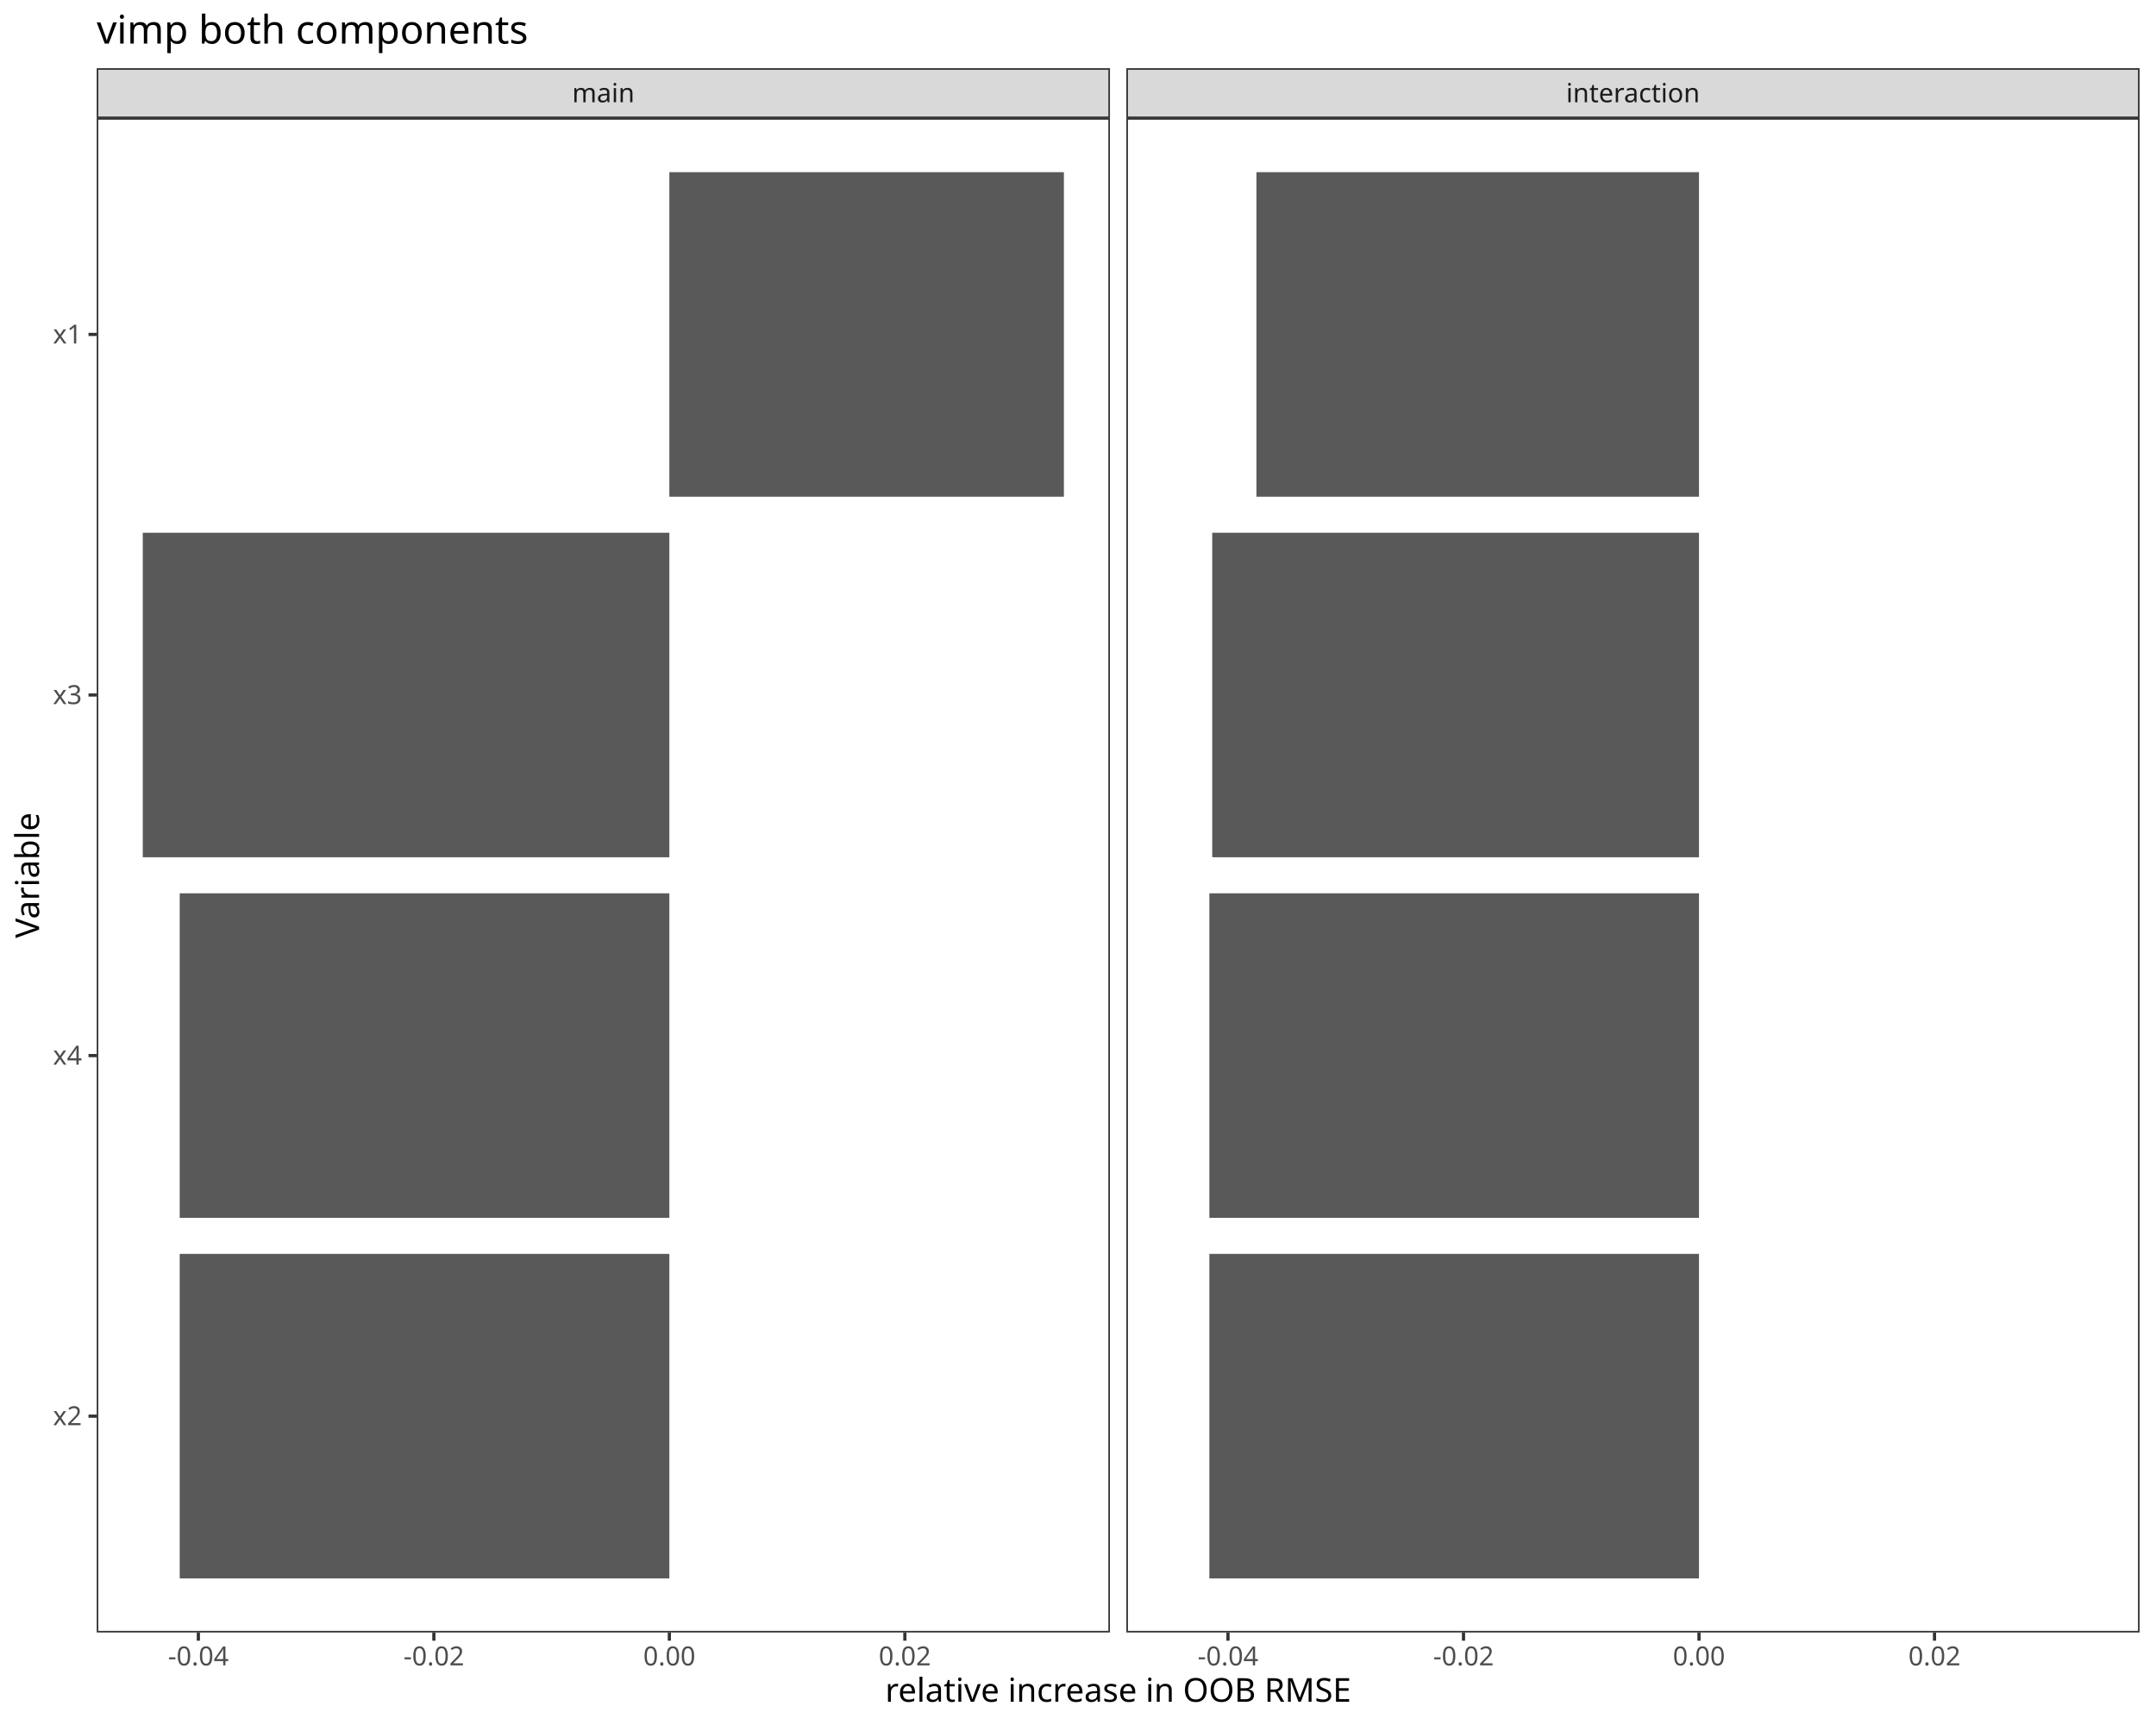
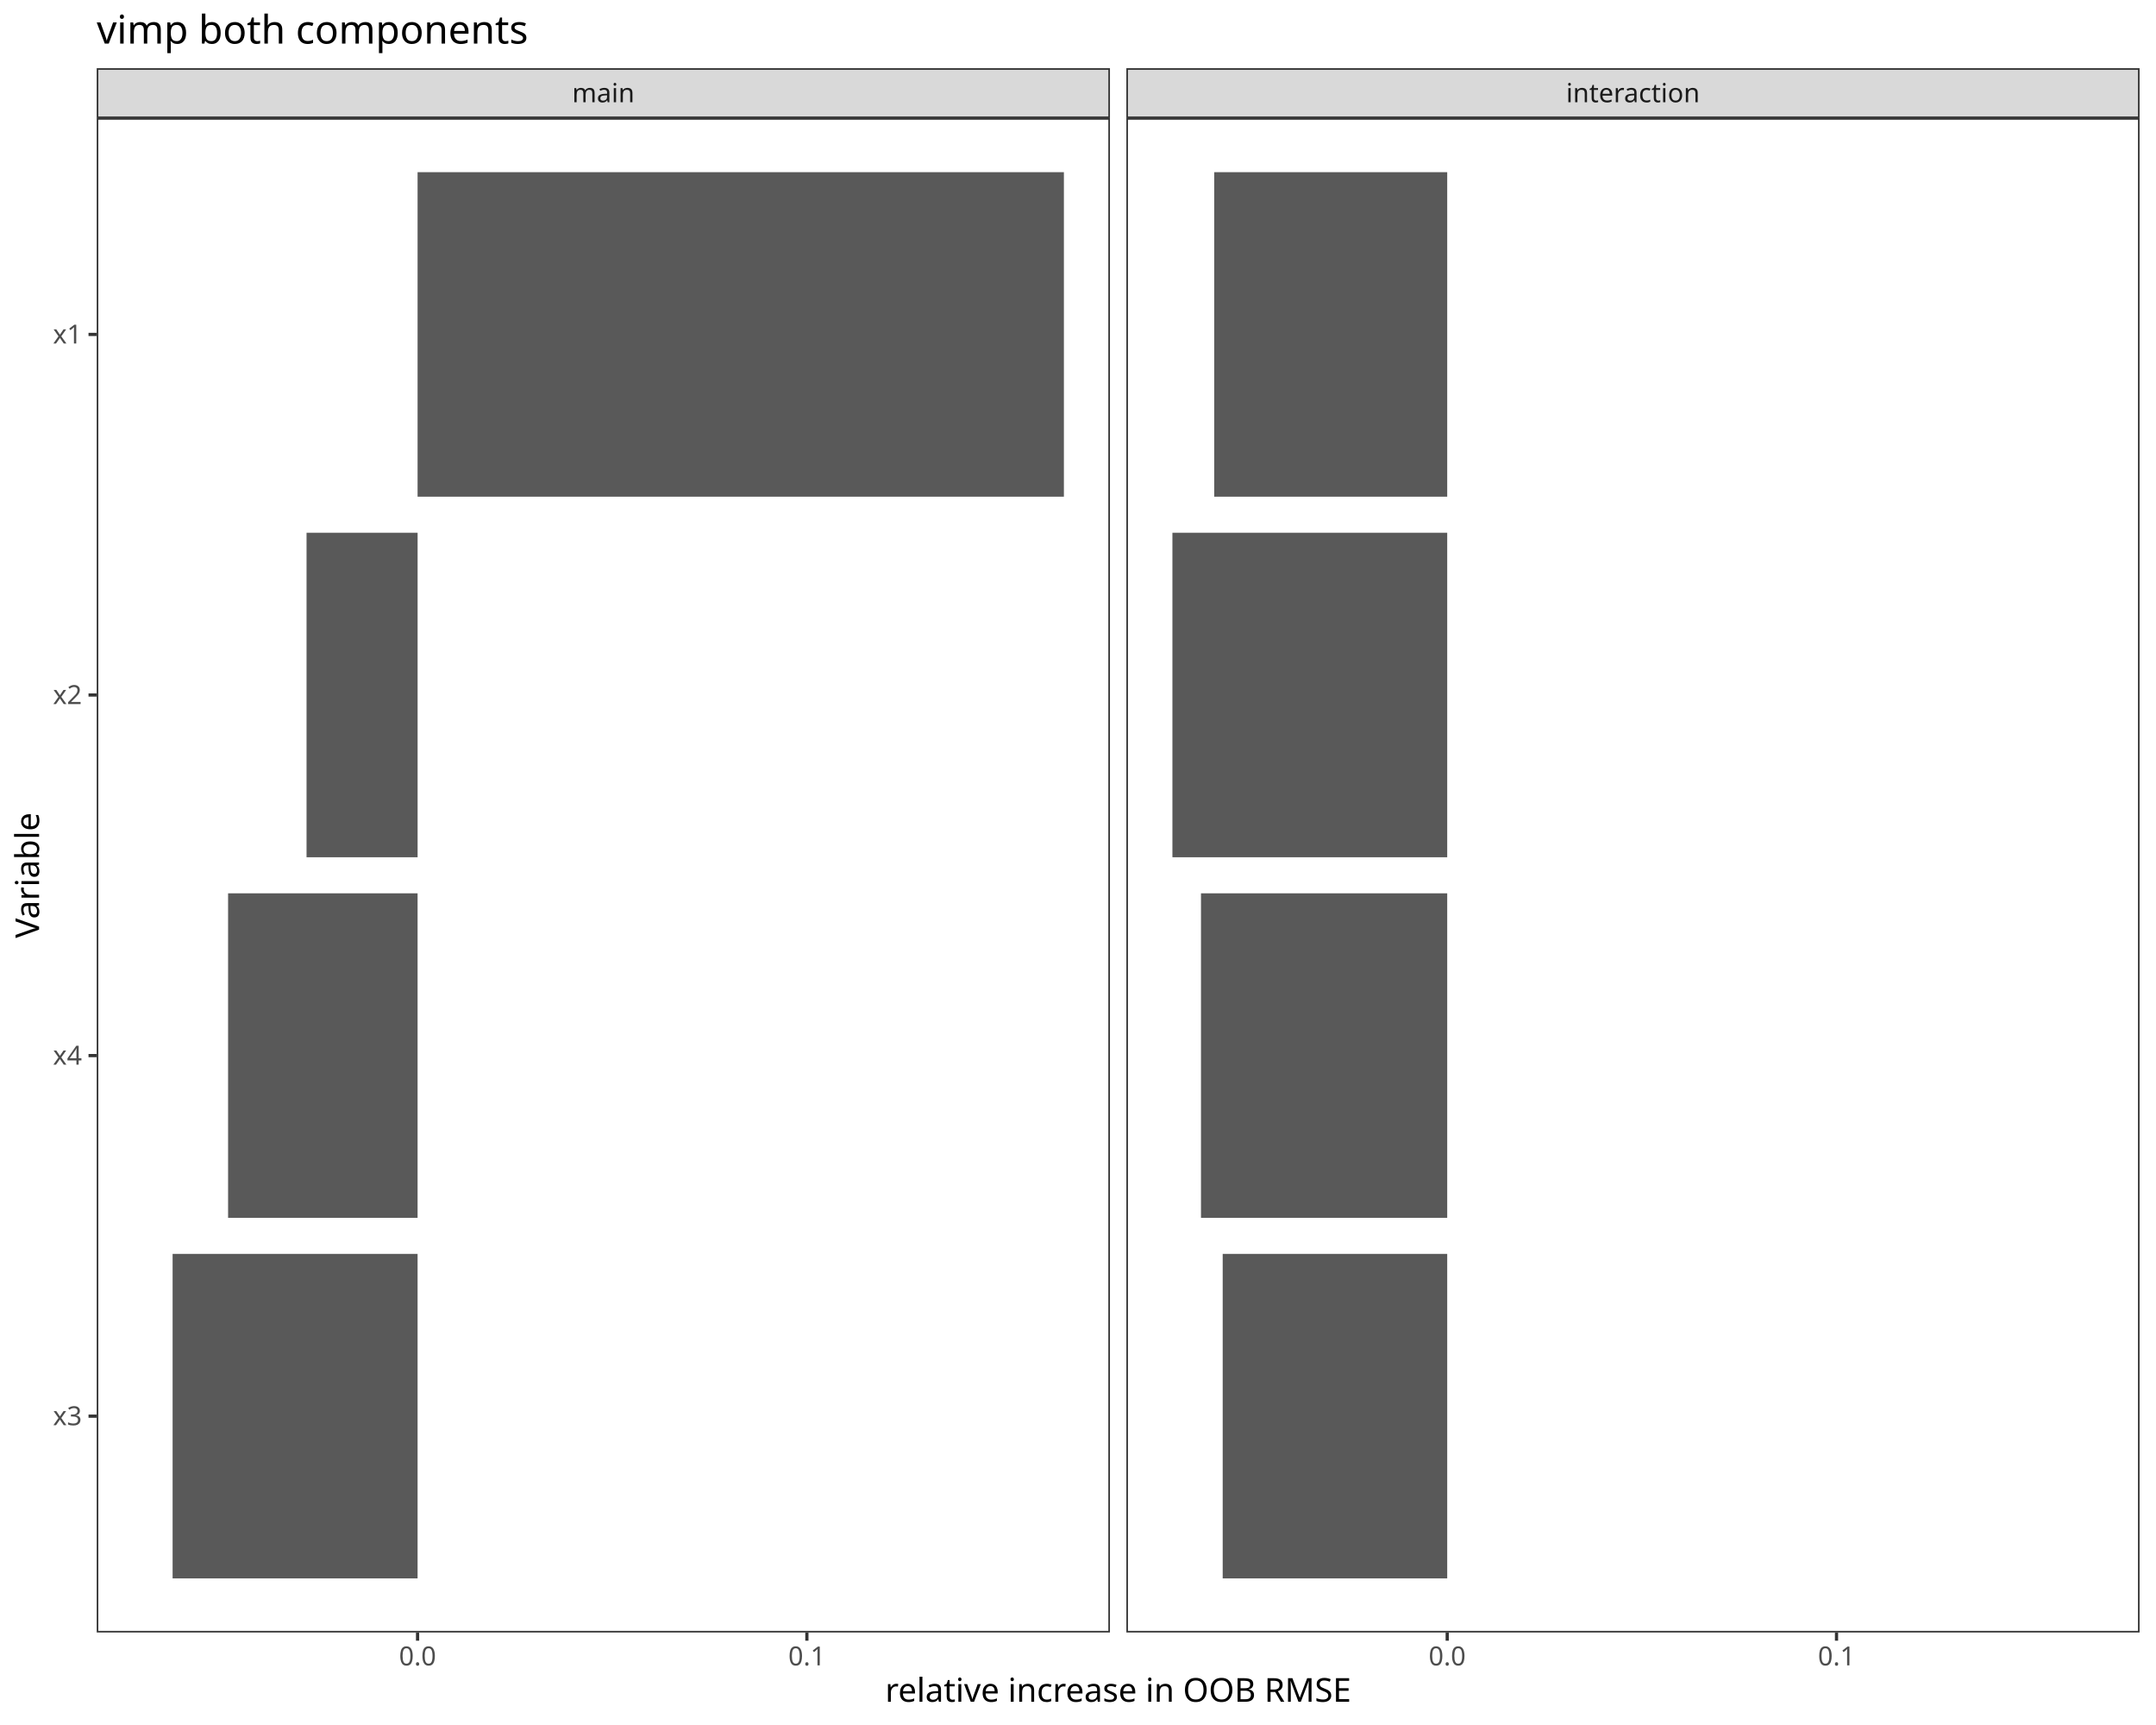
<svg xmlns="http://www.w3.org/2000/svg" class="svglite" data-engine-version="2.0" width="720.00pt" height="576.00pt" viewBox="0 0 720.00 576.00">
  <defs>
    <style type="text/css">
    .svglite line, .svglite polyline, .svglite polygon, .svglite path, .svglite rect, .svglite circle {
      fill: none;
      stroke: #000000;
      stroke-linecap: round;
      stroke-linejoin: round;
      stroke-miterlimit: 10.00;
    }
  </style>
  </defs>
  <rect width="100%" height="100%" style="stroke: none; fill: #FFFFFF;" />
  <defs>
    <clipPath id="cpMC4wMHw3MjAuMDB8MC4wMHw1NzYuMDA=">
      <rect x="0.00" y="0.00" width="720.00" height="576.00" />
    </clipPath>
  </defs>
  <g clip-path="url(#cpMC4wMHw3MjAuMDB8MC4wMHw1NzYuMDA=)">
    <rect x="0.00" y="0.00" width="720.00" height="576.00" style="stroke-width: 1.07; stroke: #FFFFFF; fill: #FFFFFF;" />
  </g>
  <defs>
    <clipPath id="cpMzIuMzB8MzcwLjY3fDM5LjQzfDU0NS4xMQ==">
      <rect x="32.30" y="39.43" width="338.37" height="505.68" />
    </clipPath>
  </defs>
  <g clip-path="url(#cpMzIuMzB8MzcwLjY3fDM5LjQzfDU0NS4xMQ==)">
    <rect x="32.30" y="39.43" width="338.37" height="505.68" style="stroke-width: 1.07; stroke: none; fill: #FFFFFF;" />
-     <rect x="223.53" y="57.49" width="131.76" height="108.36" style="stroke-width: 1.07; stroke: none; stroke-linecap: butt; stroke-linejoin: miter; fill: #595959;" />
-     <rect x="60.02" y="418.69" width="163.51" height="108.36" style="stroke-width: 1.07; stroke: none; stroke-linecap: butt; stroke-linejoin: miter; fill: #595959;" />
-     <rect x="47.68" y="177.89" width="175.85" height="108.36" style="stroke-width: 1.07; stroke: none; stroke-linecap: butt; stroke-linejoin: miter; fill: #595959;" />
-     <rect x="60.02" y="298.29" width="163.51" height="108.36" style="stroke-width: 1.07; stroke: none; stroke-linecap: butt; stroke-linejoin: miter; fill: #595959;" />
+     <rect x="139.45" y="57.49" width="215.84" height="108.36" style="stroke-width: 1.07; stroke: none; stroke-linecap: butt; stroke-linejoin: miter; fill: #595959;" />
+     <rect x="102.37" y="177.89" width="37.09" height="108.36" style="stroke-width: 1.07; stroke: none; stroke-linecap: butt; stroke-linejoin: miter; fill: #595959;" />
+     <rect x="57.64" y="418.69" width="81.81" height="108.36" style="stroke-width: 1.07; stroke: none; stroke-linecap: butt; stroke-linejoin: miter; fill: #595959;" />
+     <rect x="76.17" y="298.29" width="63.28" height="108.36" style="stroke-width: 1.07; stroke: none; stroke-linecap: butt; stroke-linejoin: miter; fill: #595959;" />
    <rect x="32.30" y="39.43" width="338.37" height="505.68" style="stroke-width: 1.07; stroke: #333333;" />
  </g>
  <g clip-path="url(#cpMC4wMHw3MjAuMDB8MC4wMHw1NzYuMDA=)">
</g>
  <defs>
    <clipPath id="cpMzc2LjE1fDcxNC41MnwzOS40M3w1NDUuMTE=">
      <rect x="376.15" y="39.43" width="338.37" height="505.68" />
    </clipPath>
  </defs>
  <g clip-path="url(#cpMzc2LjE1fDcxNC41MnwzOS40M3w1NDUuMTE=)">
    <rect x="376.15" y="39.43" width="338.37" height="505.68" style="stroke-width: 1.07; stroke: none; fill: #FFFFFF;" />
-     <rect x="419.59" y="57.49" width="147.79" height="108.36" style="stroke-width: 1.07; stroke: none; stroke-linecap: butt; stroke-linejoin: miter; fill: #595959;" />
-     <rect x="403.87" y="418.69" width="163.51" height="108.36" style="stroke-width: 1.07; stroke: none; stroke-linecap: butt; stroke-linejoin: miter; fill: #595959;" />
-     <rect x="404.83" y="177.89" width="162.55" height="108.36" style="stroke-width: 1.07; stroke: none; stroke-linecap: butt; stroke-linejoin: miter; fill: #595959;" />
-     <rect x="403.87" y="298.29" width="163.51" height="108.36" style="stroke-width: 1.07; stroke: none; stroke-linecap: butt; stroke-linejoin: miter; fill: #595959;" />
+     <rect x="405.49" y="57.49" width="77.81" height="108.36" style="stroke-width: 1.07; stroke: none; stroke-linecap: butt; stroke-linejoin: miter; fill: #595959;" />
+     <rect x="391.53" y="177.89" width="91.77" height="108.36" style="stroke-width: 1.07; stroke: none; stroke-linecap: butt; stroke-linejoin: miter; fill: #595959;" />
+     <rect x="408.32" y="418.69" width="74.98" height="108.36" style="stroke-width: 1.07; stroke: none; stroke-linecap: butt; stroke-linejoin: miter; fill: #595959;" />
+     <rect x="401.07" y="298.29" width="82.23" height="108.36" style="stroke-width: 1.07; stroke: none; stroke-linecap: butt; stroke-linejoin: miter; fill: #595959;" />
    <rect x="376.15" y="39.43" width="338.37" height="505.68" style="stroke-width: 1.07; stroke: #333333;" />
  </g>
  <g clip-path="url(#cpMC4wMHw3MjAuMDB8MC4wMHw1NzYuMDA=)">
</g>
  <defs>
    <clipPath id="cpMzIuMzB8MzcwLjY3fDIyLjc4fDM5LjQz">
      <rect x="32.30" y="22.78" width="338.37" height="16.65" />
    </clipPath>
  </defs>
  <g clip-path="url(#cpMzIuMzB8MzcwLjY3fDIyLjc4fDM5LjQz)">
    <rect x="32.30" y="22.78" width="338.37" height="16.65" style="stroke-width: 1.07; stroke: #333333; fill: #D9D9D9;" />
    <text x="201.49" y="34.14" text-anchor="middle" style="font-size: 8.80px; fill: #1A1A1A; font-family: sans;" textLength="19.08px" lengthAdjust="spacingAndGlyphs">main</text>
  </g>
  <g clip-path="url(#cpMC4wMHw3MjAuMDB8MC4wMHw1NzYuMDA=)">
</g>
  <defs>
    <clipPath id="cpMzc2LjE1fDcxNC41MnwyMi43OHwzOS40Mw==">
      <rect x="376.15" y="22.78" width="338.37" height="16.65" />
    </clipPath>
  </defs>
  <g clip-path="url(#cpMzc2LjE1fDcxNC41MnwyMi43OHwzOS40Mw==)">
    <rect x="376.15" y="22.78" width="338.37" height="16.65" style="stroke-width: 1.07; stroke: #333333; fill: #D9D9D9;" />
    <text x="545.34" y="34.14" text-anchor="middle" style="font-size: 8.80px; fill: #1A1A1A; font-family: sans;" textLength="40.60px" lengthAdjust="spacingAndGlyphs">interaction</text>
  </g>
  <g clip-path="url(#cpMC4wMHw3MjAuMDB8MC4wMHw1NzYuMDA=)">
-     <polyline points="66.24,547.85 66.24,545.11 " style="stroke-width: 1.07; stroke: #333333; stroke-linecap: butt;" />
-     <polyline points="144.89,547.85 144.89,545.11 " style="stroke-width: 1.07; stroke: #333333; stroke-linecap: butt;" />
-     <polyline points="223.53,547.85 223.53,545.11 " style="stroke-width: 1.07; stroke: #333333; stroke-linecap: butt;" />
-     <polyline points="302.18,547.85 302.18,545.11 " style="stroke-width: 1.07; stroke: #333333; stroke-linecap: butt;" />
-     <text x="66.24" y="556.10" text-anchor="middle" style="font-size: 8.80px; fill: #4D4D4D; font-family: sans;" textLength="20.06px" lengthAdjust="spacingAndGlyphs">-0.04</text>
-     <text x="144.89" y="556.10" text-anchor="middle" style="font-size: 8.80px; fill: #4D4D4D; font-family: sans;" textLength="20.06px" lengthAdjust="spacingAndGlyphs">-0.02</text>
-     <text x="223.53" y="556.10" text-anchor="middle" style="font-size: 8.80px; fill: #4D4D4D; font-family: sans;" textLength="17.13px" lengthAdjust="spacingAndGlyphs">0.00</text>
-     <text x="302.18" y="556.10" text-anchor="middle" style="font-size: 8.80px; fill: #4D4D4D; font-family: sans;" textLength="17.13px" lengthAdjust="spacingAndGlyphs">0.02</text>
-     <polyline points="410.09,547.85 410.09,545.11 " style="stroke-width: 1.07; stroke: #333333; stroke-linecap: butt;" />
-     <polyline points="488.74,547.85 488.74,545.11 " style="stroke-width: 1.07; stroke: #333333; stroke-linecap: butt;" />
-     <polyline points="567.38,547.85 567.38,545.11 " style="stroke-width: 1.07; stroke: #333333; stroke-linecap: butt;" />
-     <polyline points="646.03,547.85 646.03,545.11 " style="stroke-width: 1.07; stroke: #333333; stroke-linecap: butt;" />
-     <text x="410.09" y="556.10" text-anchor="middle" style="font-size: 8.80px; fill: #4D4D4D; font-family: sans;" textLength="20.06px" lengthAdjust="spacingAndGlyphs">-0.04</text>
-     <text x="488.74" y="556.10" text-anchor="middle" style="font-size: 8.80px; fill: #4D4D4D; font-family: sans;" textLength="20.06px" lengthAdjust="spacingAndGlyphs">-0.02</text>
-     <text x="567.38" y="556.10" text-anchor="middle" style="font-size: 8.80px; fill: #4D4D4D; font-family: sans;" textLength="17.13px" lengthAdjust="spacingAndGlyphs">0.00</text>
-     <text x="646.03" y="556.10" text-anchor="middle" style="font-size: 8.80px; fill: #4D4D4D; font-family: sans;" textLength="17.13px" lengthAdjust="spacingAndGlyphs">0.02</text>
-     <text x="27.37" y="475.90" text-anchor="end" style="font-size: 8.80px; fill: #4D4D4D; font-family: sans;" textLength="9.30px" lengthAdjust="spacingAndGlyphs">x2</text>
+     <polyline points="139.45,547.85 139.45,545.11 " style="stroke-width: 1.07; stroke: #333333; stroke-linecap: butt;" />
+     <polyline points="269.46,547.85 269.46,545.11 " style="stroke-width: 1.07; stroke: #333333; stroke-linecap: butt;" />
+     <text x="139.45" y="556.10" text-anchor="middle" style="font-size: 8.80px; fill: #4D4D4D; font-family: sans;" textLength="12.23px" lengthAdjust="spacingAndGlyphs">0.0</text>
+     <text x="269.46" y="556.10" text-anchor="middle" style="font-size: 8.80px; fill: #4D4D4D; font-family: sans;" textLength="12.23px" lengthAdjust="spacingAndGlyphs">0.1</text>
+     <polyline points="483.30,547.85 483.30,545.11 " style="stroke-width: 1.07; stroke: #333333; stroke-linecap: butt;" />
+     <polyline points="613.31,547.85 613.31,545.11 " style="stroke-width: 1.07; stroke: #333333; stroke-linecap: butt;" />
+     <text x="483.30" y="556.10" text-anchor="middle" style="font-size: 8.80px; fill: #4D4D4D; font-family: sans;" textLength="12.23px" lengthAdjust="spacingAndGlyphs">0.0</text>
+     <text x="613.31" y="556.10" text-anchor="middle" style="font-size: 8.80px; fill: #4D4D4D; font-family: sans;" textLength="12.23px" lengthAdjust="spacingAndGlyphs">0.1</text>
+     <text x="27.37" y="475.90" text-anchor="end" style="font-size: 8.80px; fill: #4D4D4D; font-family: sans;" textLength="9.30px" lengthAdjust="spacingAndGlyphs">x3</text>
    <text x="27.37" y="355.50" text-anchor="end" style="font-size: 8.80px; fill: #4D4D4D; font-family: sans;" textLength="9.30px" lengthAdjust="spacingAndGlyphs">x4</text>
-     <text x="27.37" y="235.10" text-anchor="end" style="font-size: 8.80px; fill: #4D4D4D; font-family: sans;" textLength="9.30px" lengthAdjust="spacingAndGlyphs">x3</text>
+     <text x="27.37" y="235.10" text-anchor="end" style="font-size: 8.80px; fill: #4D4D4D; font-family: sans;" textLength="9.30px" lengthAdjust="spacingAndGlyphs">x2</text>
    <text x="27.37" y="114.70" text-anchor="end" style="font-size: 8.80px; fill: #4D4D4D; font-family: sans;" textLength="9.30px" lengthAdjust="spacingAndGlyphs">x1</text>
    <polyline points="29.56,472.87 32.30,472.87 " style="stroke-width: 1.07; stroke: #333333; stroke-linecap: butt;" />
    <polyline points="29.56,352.47 32.30,352.47 " style="stroke-width: 1.07; stroke: #333333; stroke-linecap: butt;" />
    <polyline points="29.56,232.07 32.30,232.07 " style="stroke-width: 1.07; stroke: #333333; stroke-linecap: butt;" />
    <polyline points="29.56,111.67 32.30,111.67 " style="stroke-width: 1.07; stroke: #333333; stroke-linecap: butt;" />
    <text x="373.41" y="568.24" text-anchor="middle" style="font-size: 11.00px; font-family: sans;" textLength="154.08px" lengthAdjust="spacingAndGlyphs">relative increase in OOB RMSE</text>
    <text transform="translate(13.05,292.27) rotate(-90)" text-anchor="middle" style="font-size: 11.00px; font-family: sans;" textLength="40.36px" lengthAdjust="spacingAndGlyphs">Variable</text>
    <text x="32.30" y="14.56" style="font-size: 13.20px; font-family: sans;" textLength="132.83px" lengthAdjust="spacingAndGlyphs">vimp both components</text>
  </g>
</svg>
